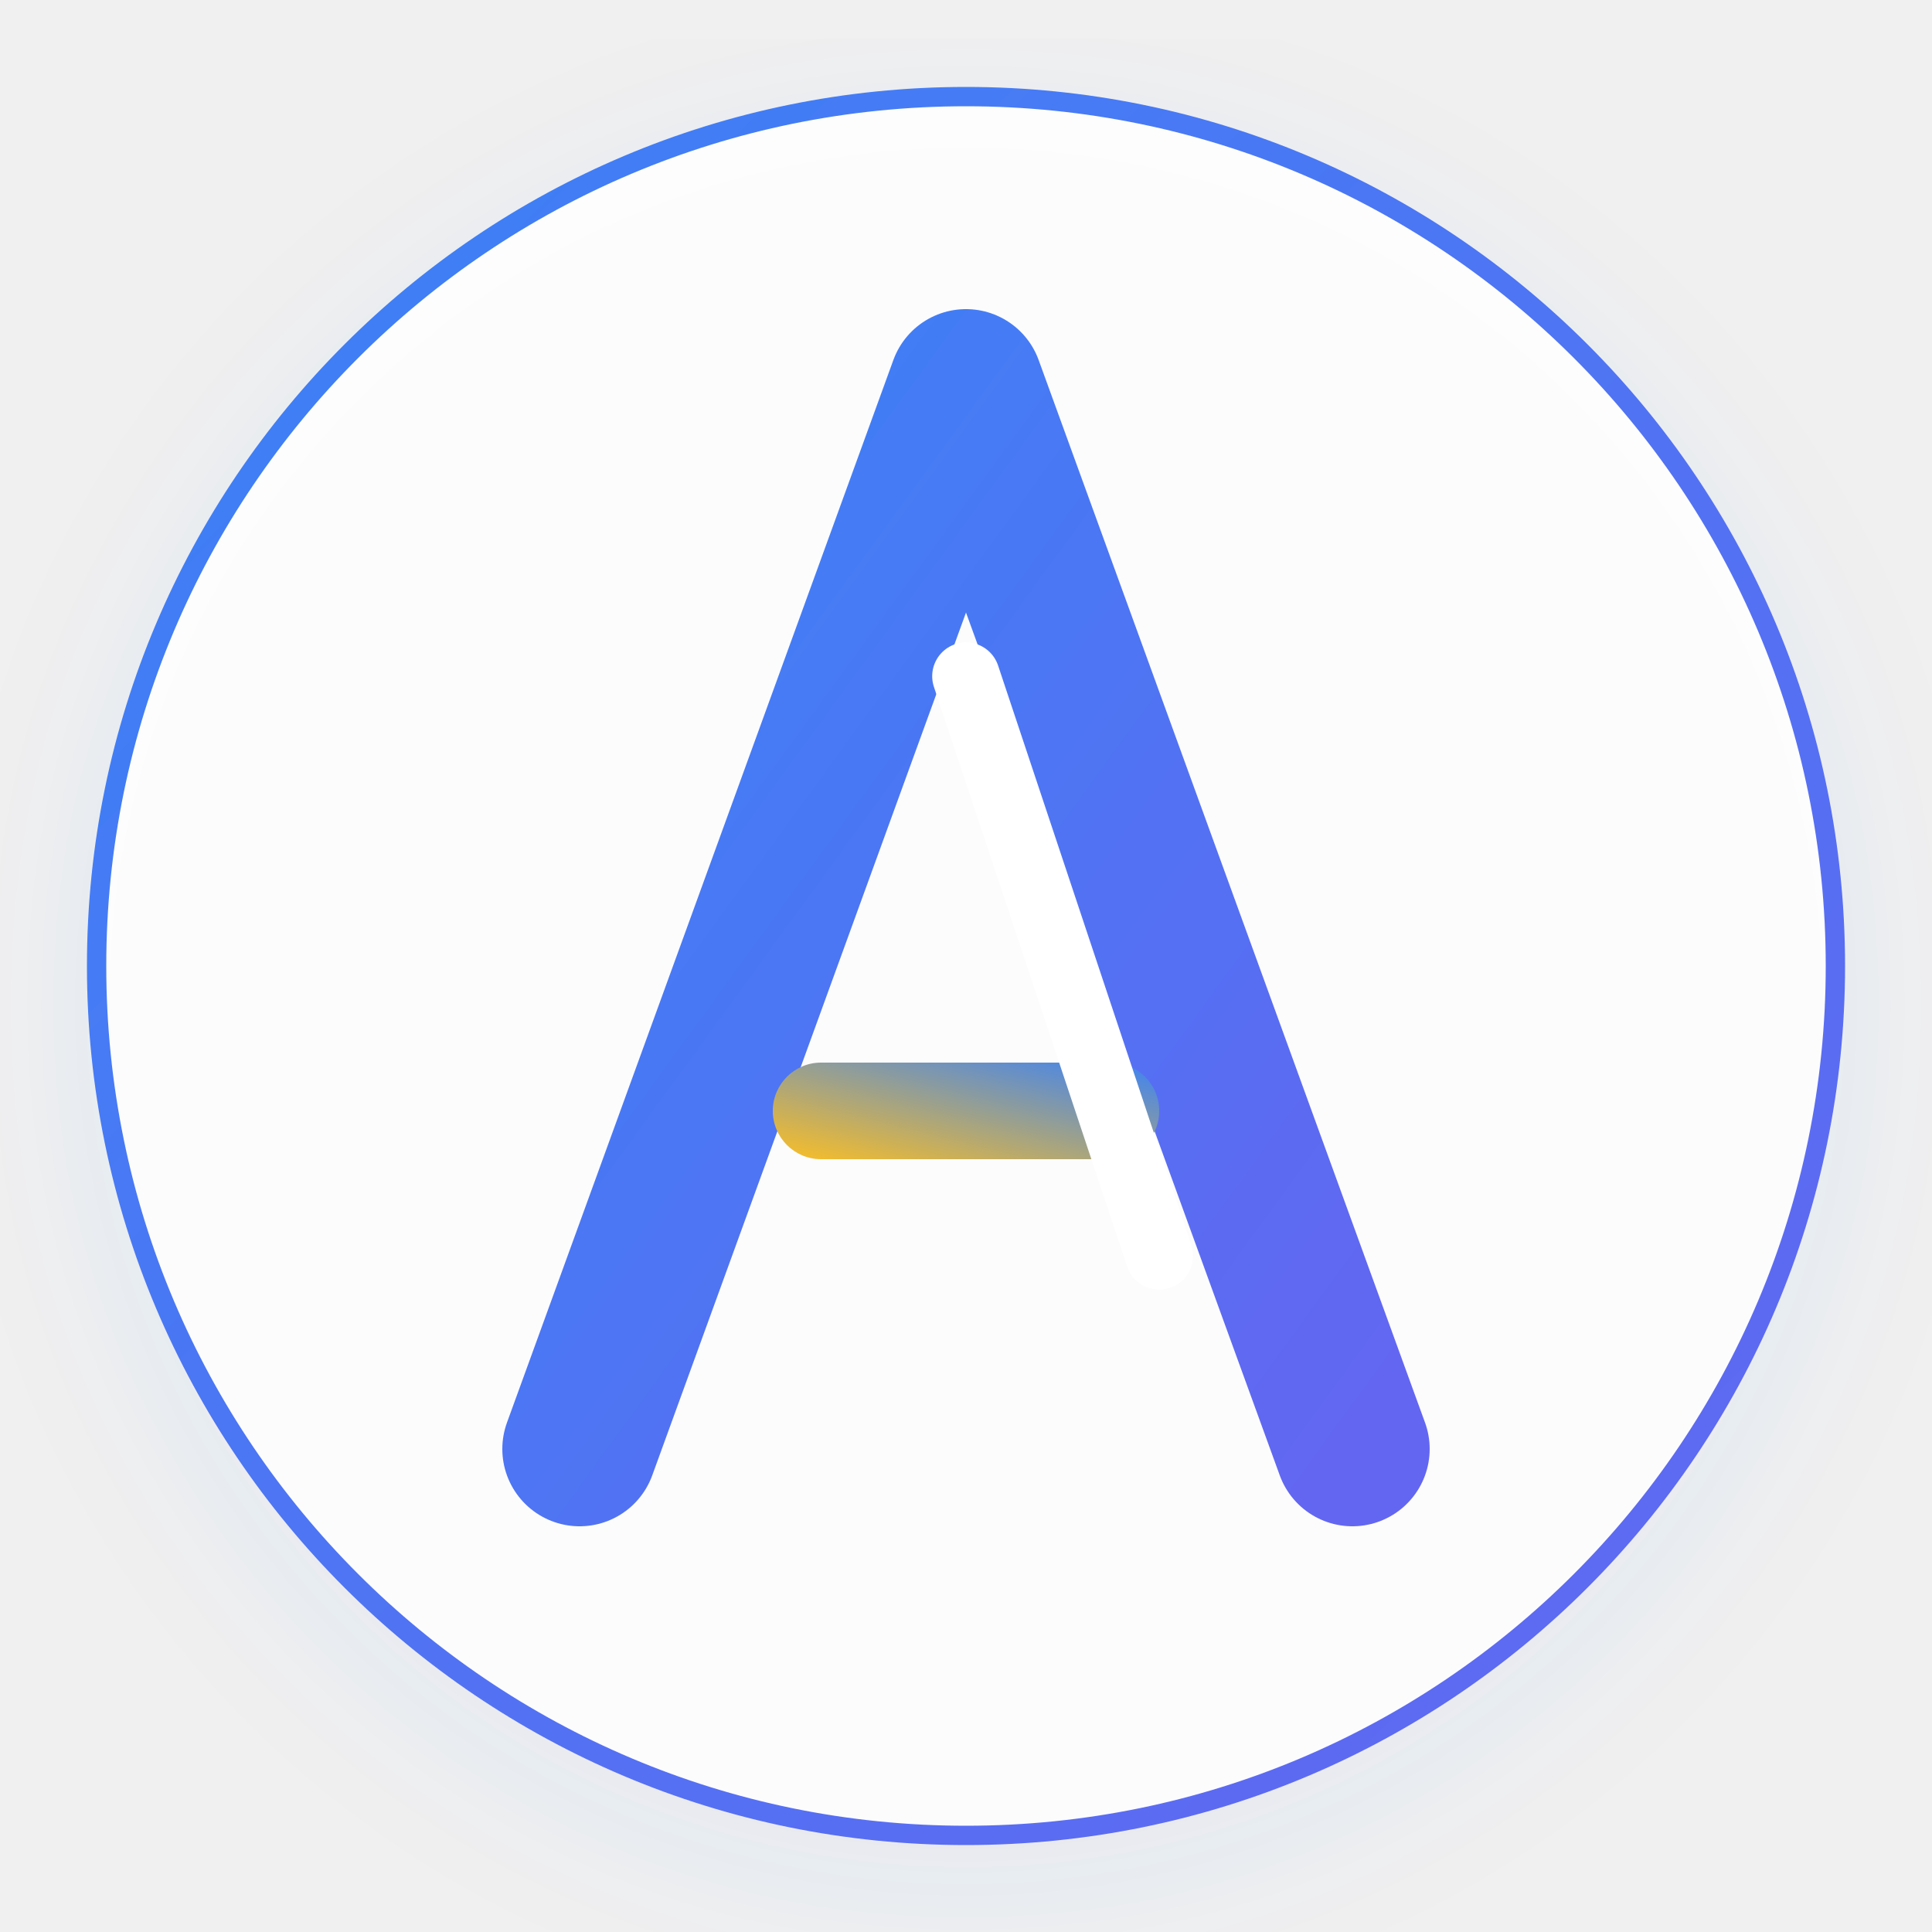
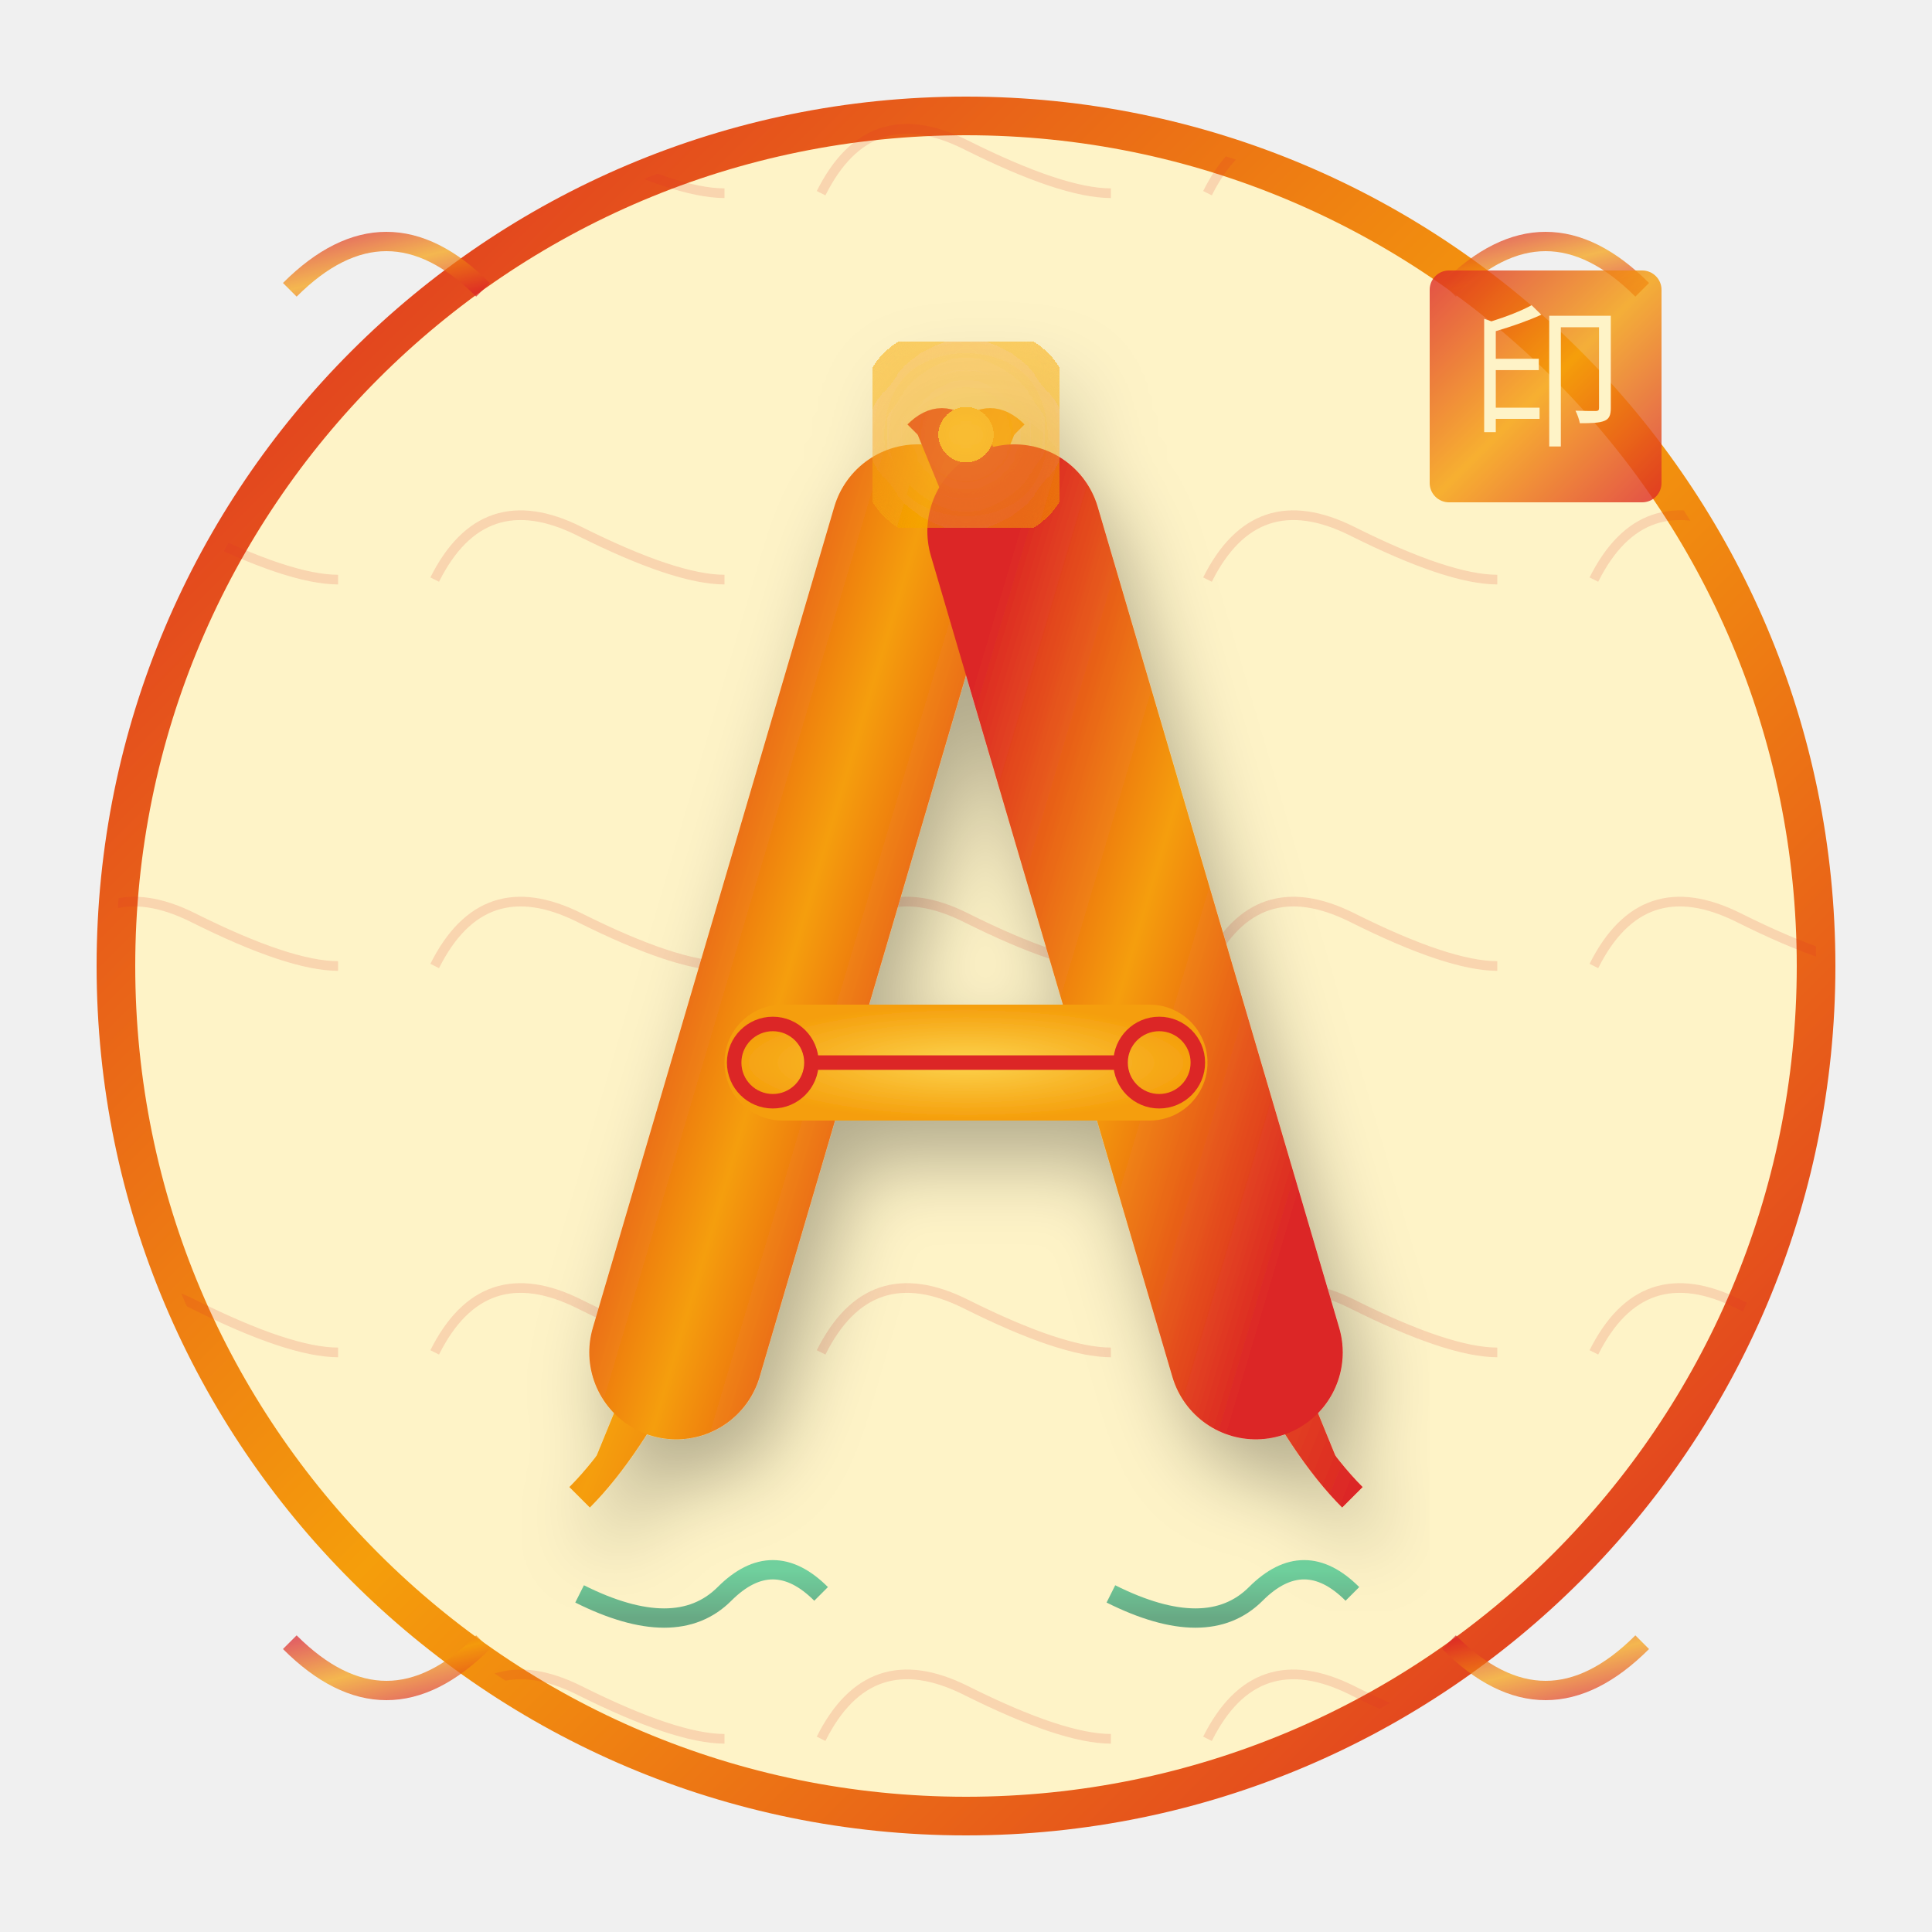
<svg xmlns="http://www.w3.org/2000/svg" width="200" height="200" viewBox="0 0 200 200" fill="none">
  <defs>
-     <linearGradient id="Agradient" x1="0" y1="0" x2="1" y2="1">
-       <stop offset="0%" stop-color="#3B82F6" />
-       <stop offset="100%" stop-color="#6366F1" />
+     <linearGradient id="redGold" x1="0" y1="0" x2="1" y2="1">
+       <stop offset="0%" stop-color="#DC2626" />
+       <stop offset="50%" stop-color="#F59E0B" />
+       <stop offset="100%" stop-color="#DC2626" />
    </linearGradient>
-     <linearGradient id="Aaccent" x1="0" y1="1" x2="1" y2="0">
-       <stop offset="0%" stop-color="#FBBF24" />
-       <stop offset="100%" stop-color="#3B82F6" />
+     <linearGradient id="jade" x1="0" y1="0" x2="0" y2="1">
+       <stop offset="0%" stop-color="#10B981" />
+       <stop offset="100%" stop-color="#047857" />
    </linearGradient>
-     <filter id="shadow" x="-20%" y="-20%" width="140%" height="140%">
-       <feDropShadow dx="0" dy="4" stdDeviation="8" flood-color="#3B82F6" flood-opacity="0.08" />
+     <radialGradient id="goldShine">
+       <stop offset="0%" stop-color="#FCD34D" />
+       <stop offset="100%" stop-color="#F59E0B" />
+     </radialGradient>
+     <pattern id="cloudPattern" x="0" y="0" width="40" height="40" patternUnits="userSpaceOnUse">
+       <path d="M5,20 Q10,10 20,15 T35,20" stroke="#DC2626" stroke-width="1" fill="none" opacity="0.3" />
+     </pattern>
+     <filter id="goldGlow">
+       <feGaussianBlur stdDeviation="3" />
+       <feComponentTransfer>
+         <feFuncA type="discrete" tableValues="0 .5 .5 .5 .5 .5 .5 .5 .5 .5 .5 .5 .5 .5 .5 .5 1" />
+       </feComponentTransfer>
+     </filter>
+     <filter id="shadow">
+       <feDropShadow dx="2" dy="4" stdDeviation="4" flood-color="#000" flood-opacity="0.3" />
    </filter>
  </defs>
+   <circle cx="100" cy="100" r="88" fill="#FEF3C7" stroke="url(#redGold)" stroke-width="4" />
+   <circle cx="100" cy="100" r="88" fill="url(#cloudPattern)" opacity="0.5" />
+   <g opacity="0.7">
+     <path d="M30,30 Q40,20 50,30" stroke="url(#redGold)" stroke-width="2" fill="none" />
+     <path d="M170,30 Q160,20 150,30" stroke="url(#redGold)" stroke-width="2" fill="none" />
+     <path d="M30,170 Q40,180 50,170" stroke="url(#redGold)" stroke-width="2" fill="none" />
+     <path d="M170,170 Q160,180 150,170" stroke="url(#redGold)" stroke-width="2" fill="none" />
+   </g>
  <g filter="url(#shadow)">
-     <circle cx="100" cy="100" r="90" fill="#fff" fill-opacity="0.85" stroke="url(#Agradient)" stroke-width="2" />
-     <path d="M60 150 L100 40 L140 150" stroke="url(#Agradient)" stroke-width="16" stroke-linecap="round" stroke-linejoin="round" fill="none" />
-     <rect x="80" y="110" width="40" height="10" rx="5" fill="url(#Aaccent)" />
-     <path d="M100 70 L120 130" stroke="#fff" stroke-width="7" stroke-linecap="round" />
+     <path d="M60 155 Q65 150 70 140 L95 55 Q100 40 105 45" stroke="url(#redGold)" stroke-width="3" fill="url(#redGold)" stroke-linejoin="round" />
+     <path d="M70 140 L95 55" stroke="url(#redGold)" stroke-width="18" stroke-linecap="round" />
+     <path d="M140 155 Q135 150 130 140 L105 55 Q100 40 95 45" stroke="url(#redGold)" stroke-width="3" fill="url(#redGold)" stroke-linejoin="round" />
+     <path d="M130 140 L105 55" stroke="url(#redGold)" stroke-width="18" stroke-linecap="round" />
+     <circle cx="100" cy="45" r="8" fill="url(#goldShine)" filter="url(#goldGlow)" />
+     <g transform="translate(100, 110)">
+       <rect x="-25" y="-6" width="50" height="12" rx="6" fill="url(#goldShine)" />
+       <circle cx="-20" cy="0" r="4" fill="none" stroke="#DC2626" stroke-width="1.5" />
+       <circle cx="20" cy="0" r="4" fill="none" stroke="#DC2626" stroke-width="1.5" />
+       <path d="M-16,0 L16,0" stroke="#DC2626" stroke-width="1.5" />
+     </g>
+   </g>
+   <g transform="translate(160, 40)">
+     <rect x="-12" y="-12" width="24" height="24" rx="2" fill="url(#redGold)" opacity="0.8" />
+     <text x="0" y="5" text-anchor="middle" font-family="serif" font-size="16" fill="#FEF3C7">印</text>
+   </g>
+   <g opacity="0.6">
+     <path d="M60,165 Q70,170 75,165 T85,165" stroke="url(#jade)" stroke-width="2" fill="none" />
+     <path d="M115,165 Q125,170 130,165 T140,165" stroke="url(#jade)" stroke-width="2" fill="none" />
  </g>
</svg>
